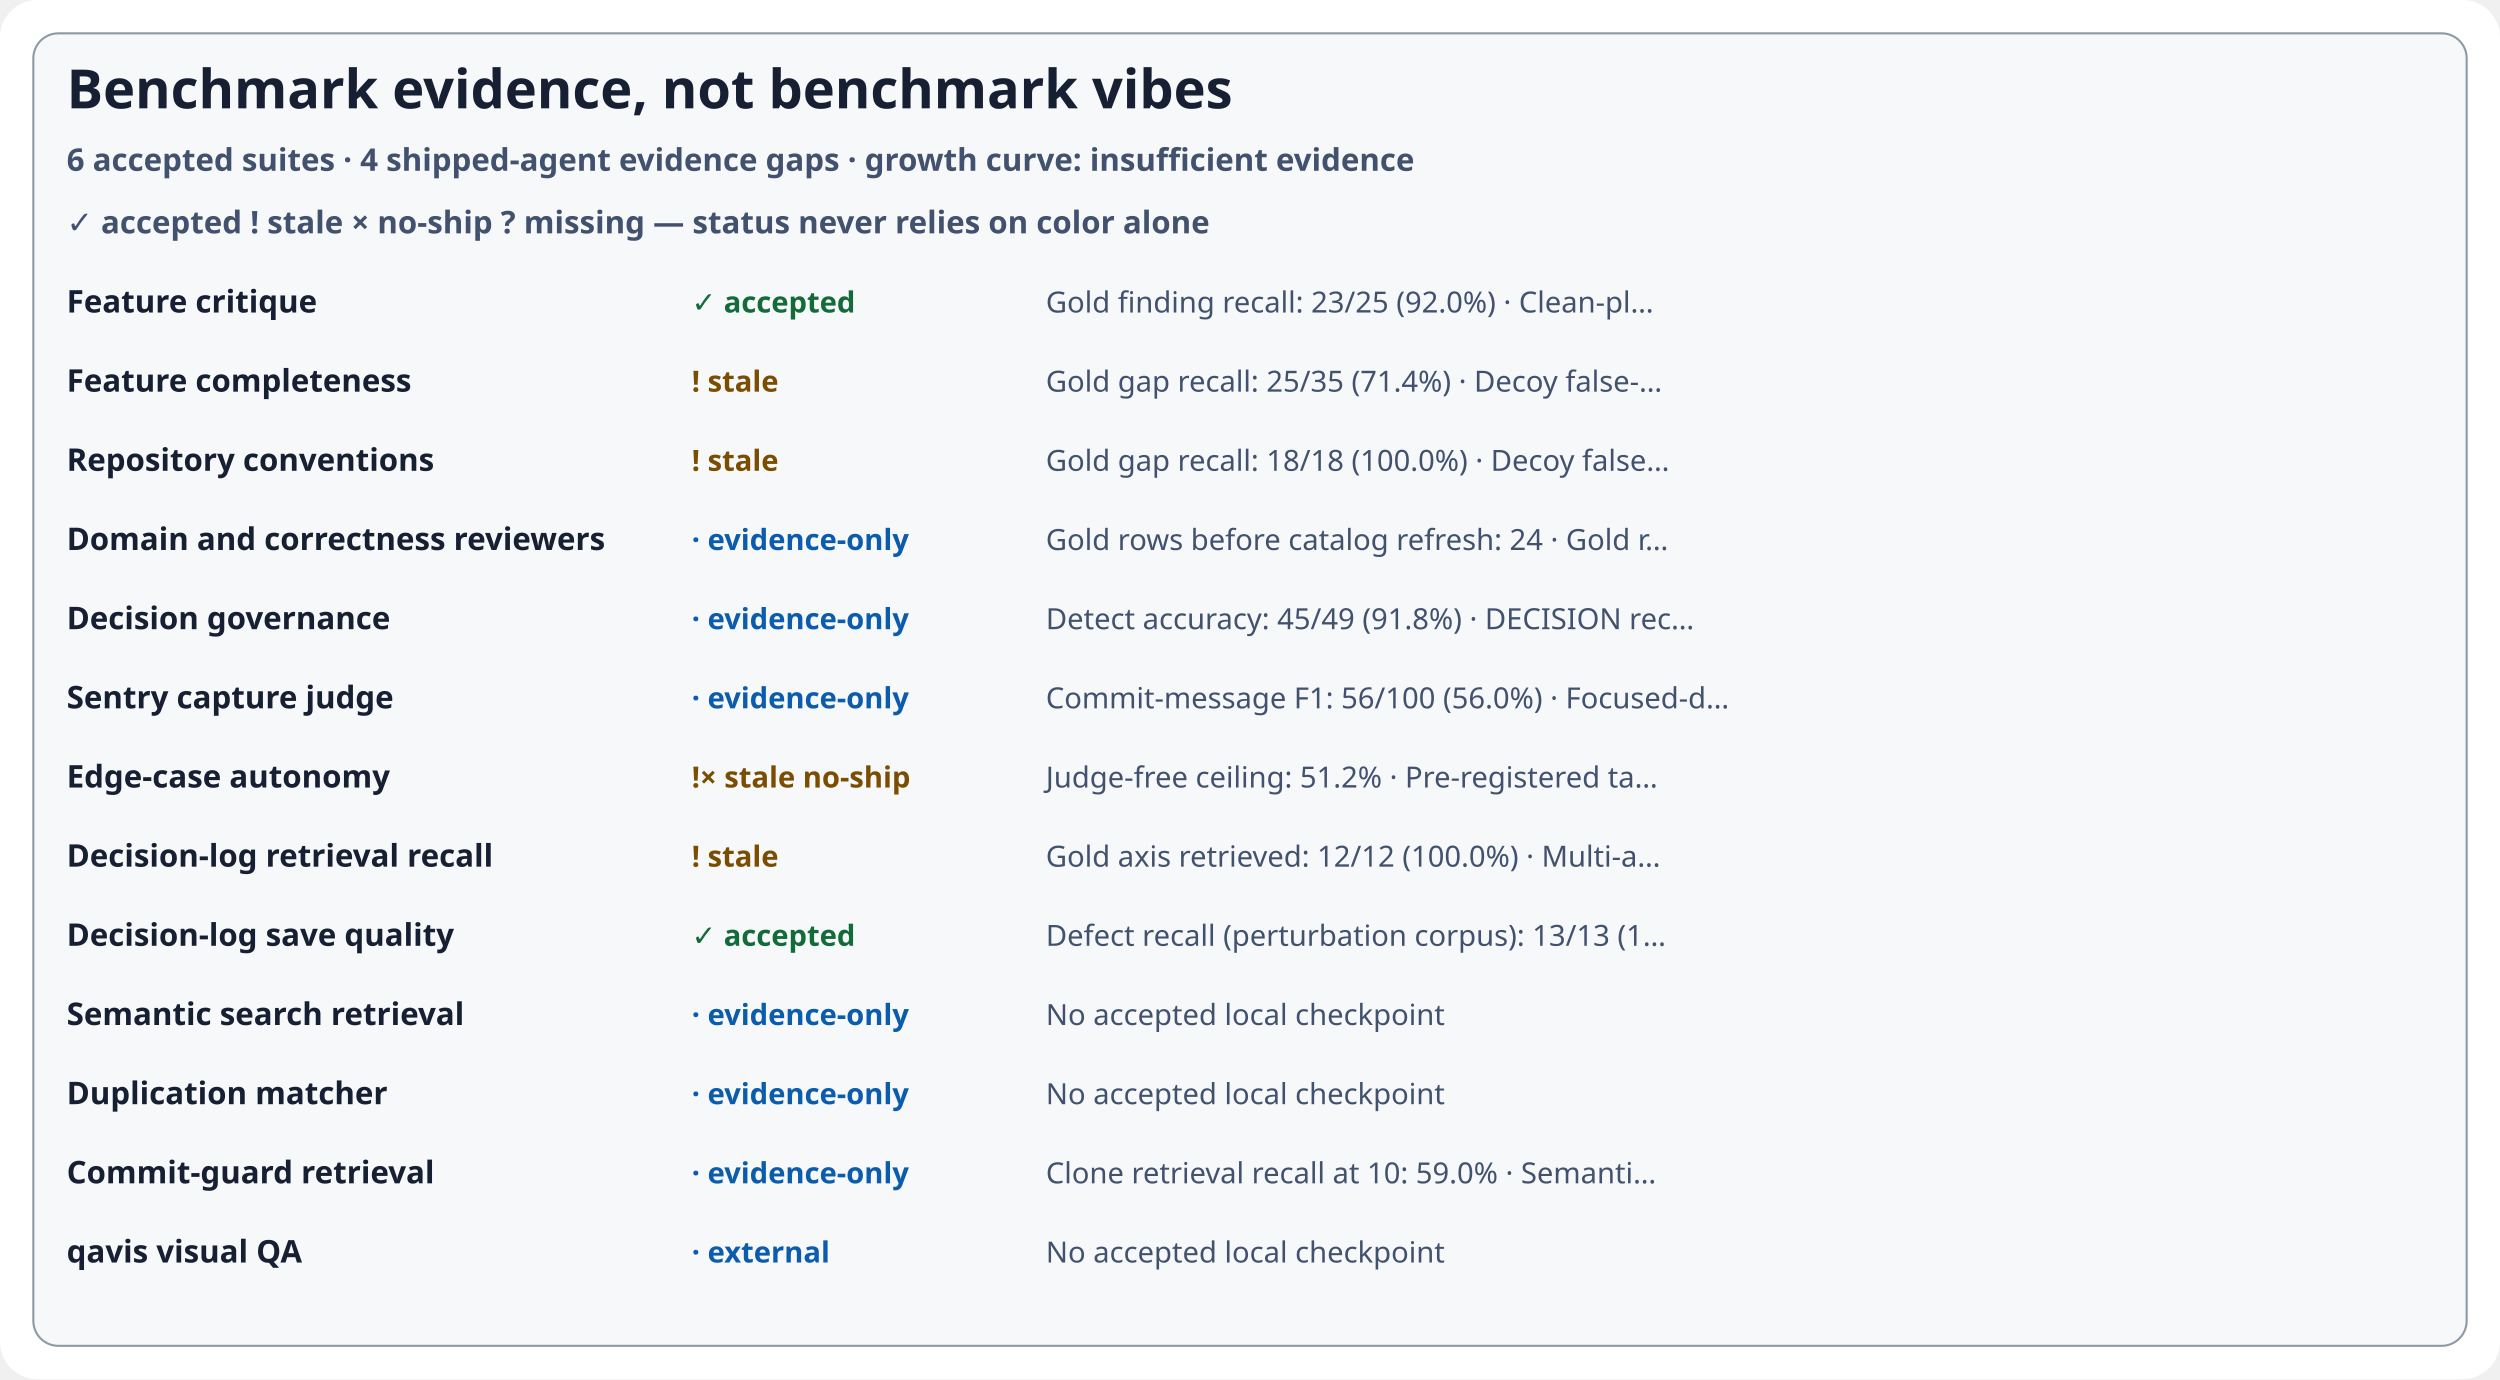
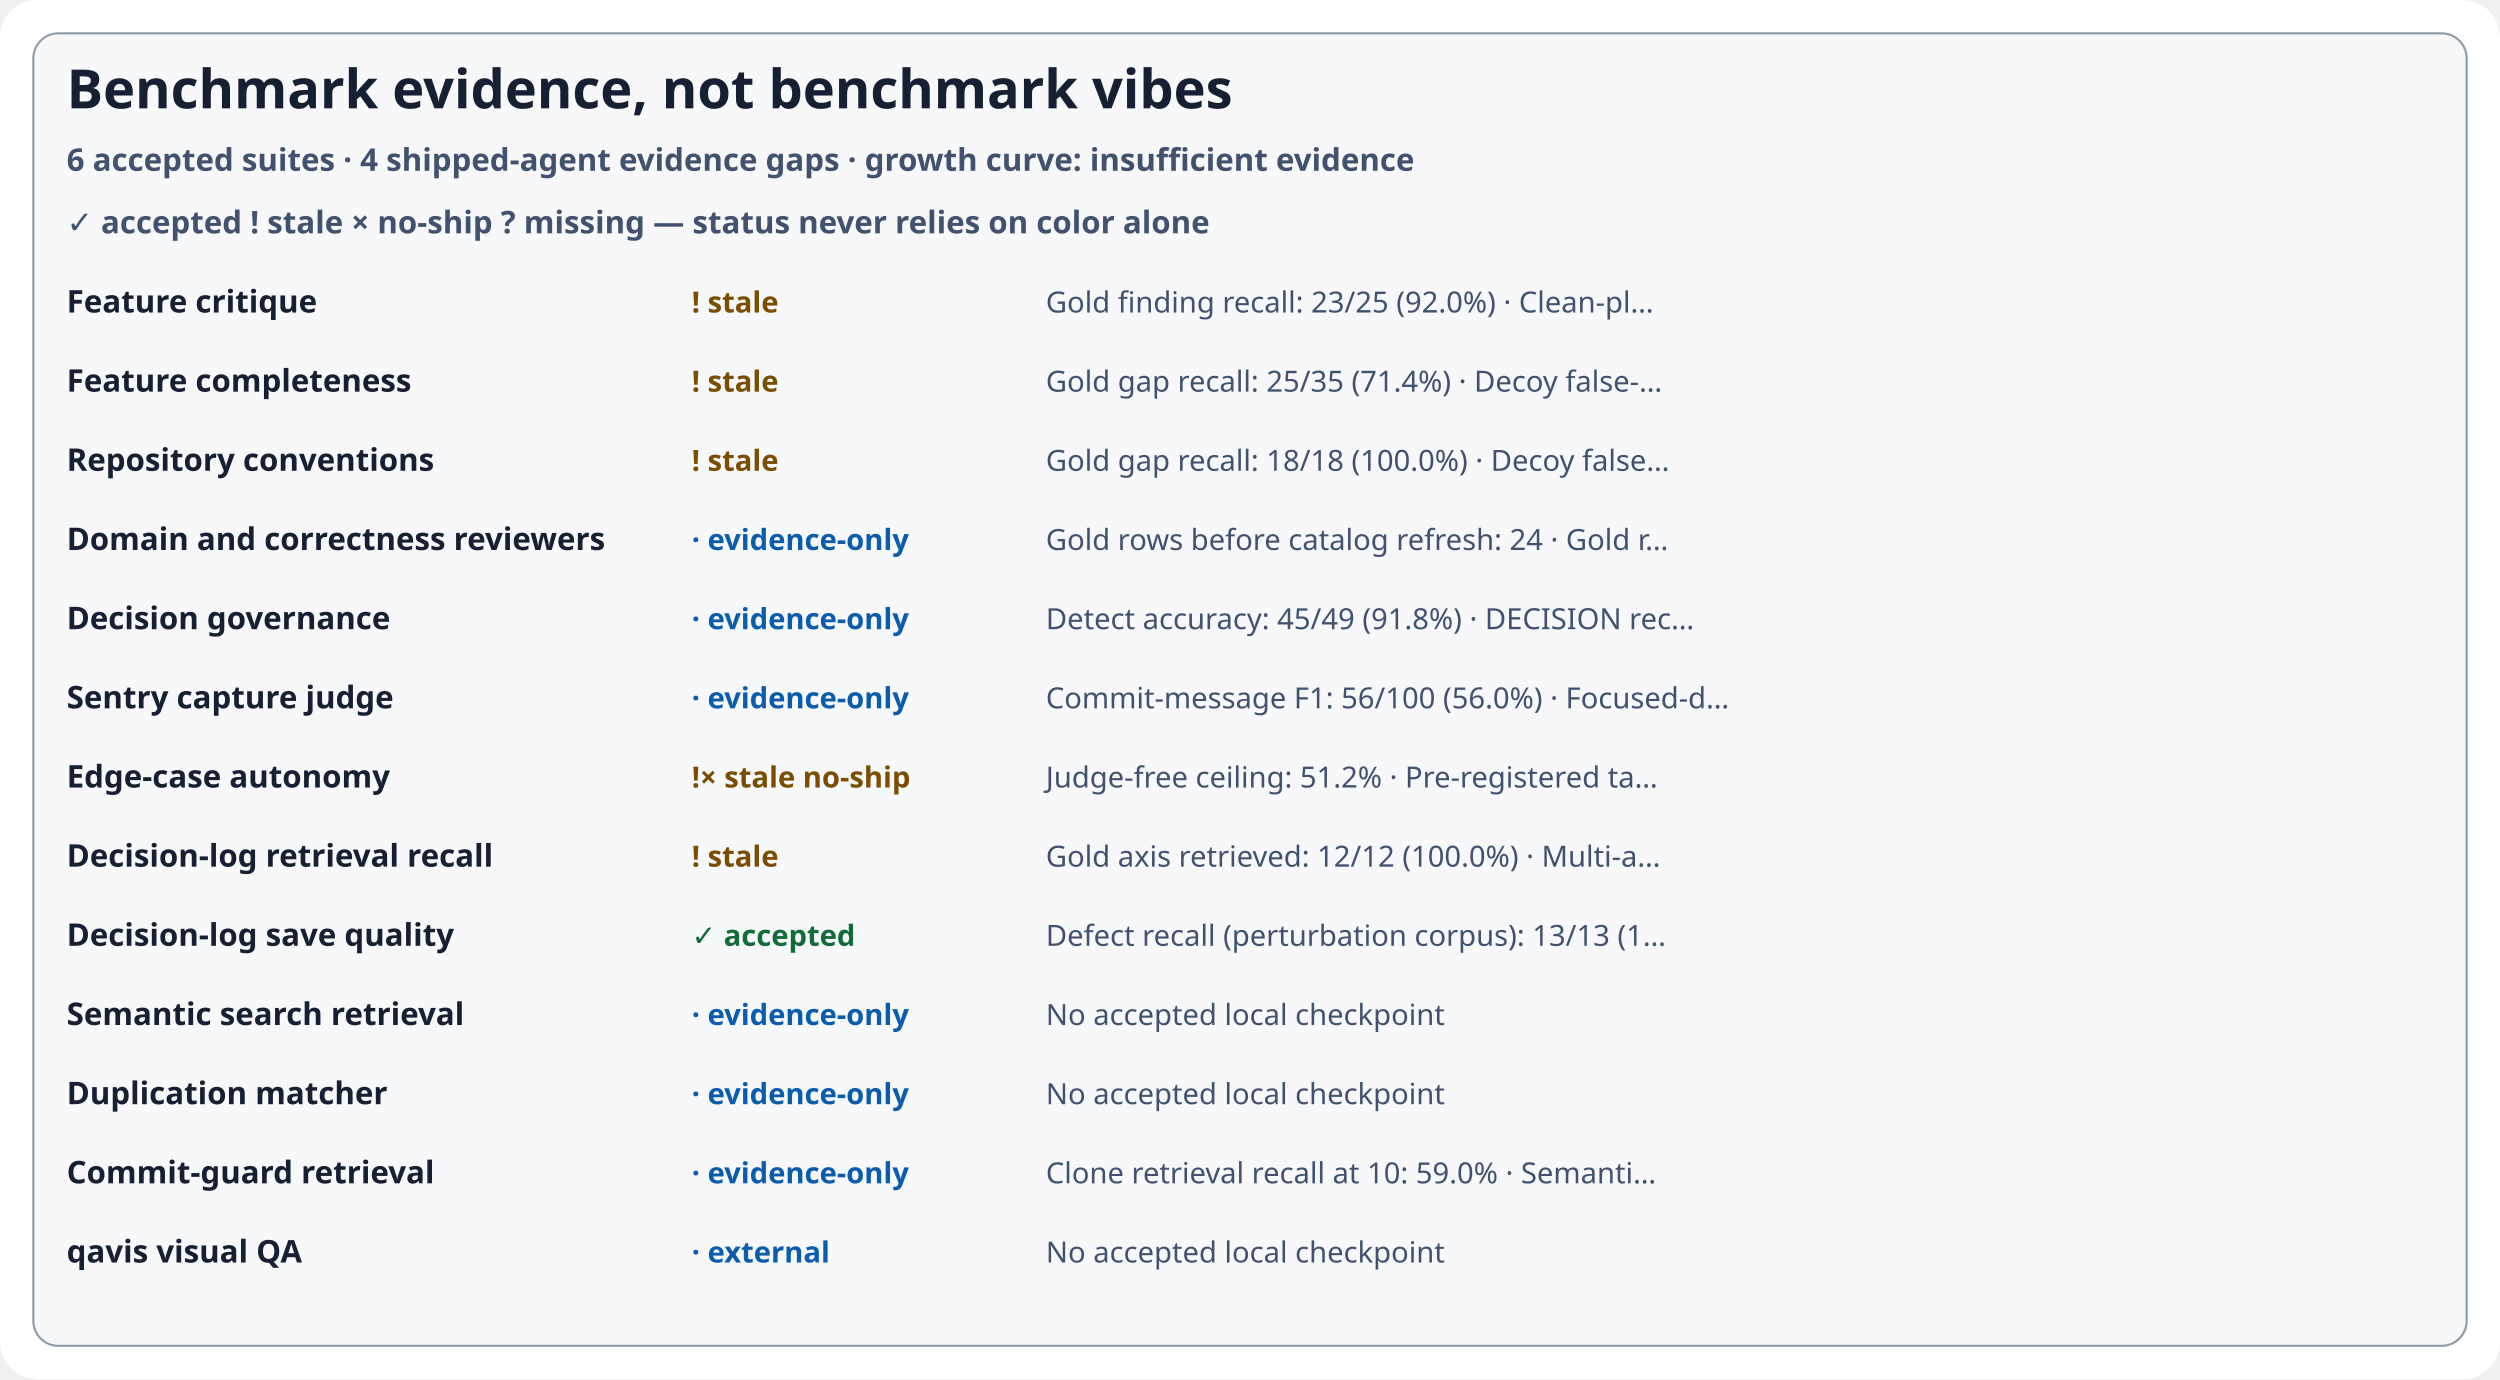
<svg xmlns="http://www.w3.org/2000/svg" width="1200" height="662" viewBox="0 0 1200 662" role="img" aria-labelledby="title desc">
  <style>
  .title{font:700 26px ui-sans-serif,system-ui;fill:#172033} .summary{font:600 15px ui-sans-serif,system-ui;fill:#42526E}
  .suite{font:600 15px ui-sans-serif,system-ui;fill:#172033} .metric{font:14px ui-sans-serif,system-ui;fill:#42526E}
  .status{font:700 14px ui-sans-serif,system-ui}.good{fill:#146B3A}.warn{fill:#7A4D00}.bad{fill:#A61B1B}.info{fill:#0B5CAD}
</style>
  <rect width="1200" height="662" rx="18" fill="#FFFFFF" />
  <rect x="16" y="16" width="1168" height="630" rx="12" fill="#F6F8FA" stroke="#8C99A6" />
  <text class="title" x="32" y="52">Benchmark evidence, not benchmark vibes</text>
  <text class="summary" x="32" y="82">6 accepted suites · 4 shipped-agent evidence gaps · growth curve: insufficient evidence</text>
  <text class="summary" x="32" y="112">✓ accepted   ! stale   × no-ship   ? missing — status never relies on color alone</text>
  <g transform="translate(32 150)">
    <text class="suite" y="0">Feature critique</text>
-     <text class="status good" x="300" y="0">✓ accepted</text>
+     <text class="status warn" x="300" y="0">! stale</text>
    <text class="metric" x="470" y="0">Gold finding recall: 23/25 (92.0%) · Clean-pl…</text>
  </g>
  <g transform="translate(32 188)">
    <text class="suite" y="0">Feature completeness</text>
    <text class="status warn" x="300" y="0">! stale</text>
    <text class="metric" x="470" y="0">Gold gap recall: 25/35 (71.4%) · Decoy false-…</text>
  </g>
  <g transform="translate(32 226)">
    <text class="suite" y="0">Repository conventions</text>
    <text class="status warn" x="300" y="0">! stale</text>
    <text class="metric" x="470" y="0">Gold gap recall: 18/18 (100.0%) · Decoy false…</text>
  </g>
  <g transform="translate(32 264)">
    <text class="suite" y="0">Domain and correctness reviewers</text>
    <text class="status info" x="300" y="0">· evidence-only</text>
    <text class="metric" x="470" y="0">Gold rows before catalog refresh: 24 · Gold r…</text>
  </g>
  <g transform="translate(32 302)">
    <text class="suite" y="0">Decision governance</text>
    <text class="status info" x="300" y="0">· evidence-only</text>
    <text class="metric" x="470" y="0">Detect accuracy: 45/49 (91.8%) · DECISION rec…</text>
  </g>
  <g transform="translate(32 340)">
    <text class="suite" y="0">Sentry capture judge</text>
    <text class="status info" x="300" y="0">· evidence-only</text>
    <text class="metric" x="470" y="0">Commit-message F1: 56/100 (56.0%) · Focused-d…</text>
  </g>
  <g transform="translate(32 378)">
    <text class="suite" y="0">Edge-case autonomy</text>
    <text class="status warn" x="300" y="0">!× stale no-ship</text>
    <text class="metric" x="470" y="0">Judge-free ceiling: 51.2% · Pre-registered ta…</text>
  </g>
  <g transform="translate(32 416)">
    <text class="suite" y="0">Decision-log retrieval recall</text>
    <text class="status warn" x="300" y="0">! stale</text>
    <text class="metric" x="470" y="0">Gold axis retrieved: 12/12 (100.0%) · Multi-a…</text>
  </g>
  <g transform="translate(32 454)">
    <text class="suite" y="0">Decision-log save quality</text>
    <text class="status good" x="300" y="0">✓ accepted</text>
    <text class="metric" x="470" y="0">Defect recall (perturbation corpus): 13/13 (1…</text>
  </g>
  <g transform="translate(32 492)">
    <text class="suite" y="0">Semantic search retrieval</text>
    <text class="status info" x="300" y="0">· evidence-only</text>
    <text class="metric" x="470" y="0">No accepted local checkpoint</text>
  </g>
  <g transform="translate(32 530)">
    <text class="suite" y="0">Duplication matcher</text>
    <text class="status info" x="300" y="0">· evidence-only</text>
    <text class="metric" x="470" y="0">No accepted local checkpoint</text>
  </g>
  <g transform="translate(32 568)">
    <text class="suite" y="0">Commit-guard retrieval</text>
    <text class="status info" x="300" y="0">· evidence-only</text>
    <text class="metric" x="470" y="0">Clone retrieval recall at 10: 59.0% · Semanti…</text>
  </g>
  <g transform="translate(32 606)">
    <text class="suite" y="0">qavis visual QA</text>
    <text class="status info" x="300" y="0">· external</text>
    <text class="metric" x="470" y="0">No accepted local checkpoint</text>
  </g>
</svg>
